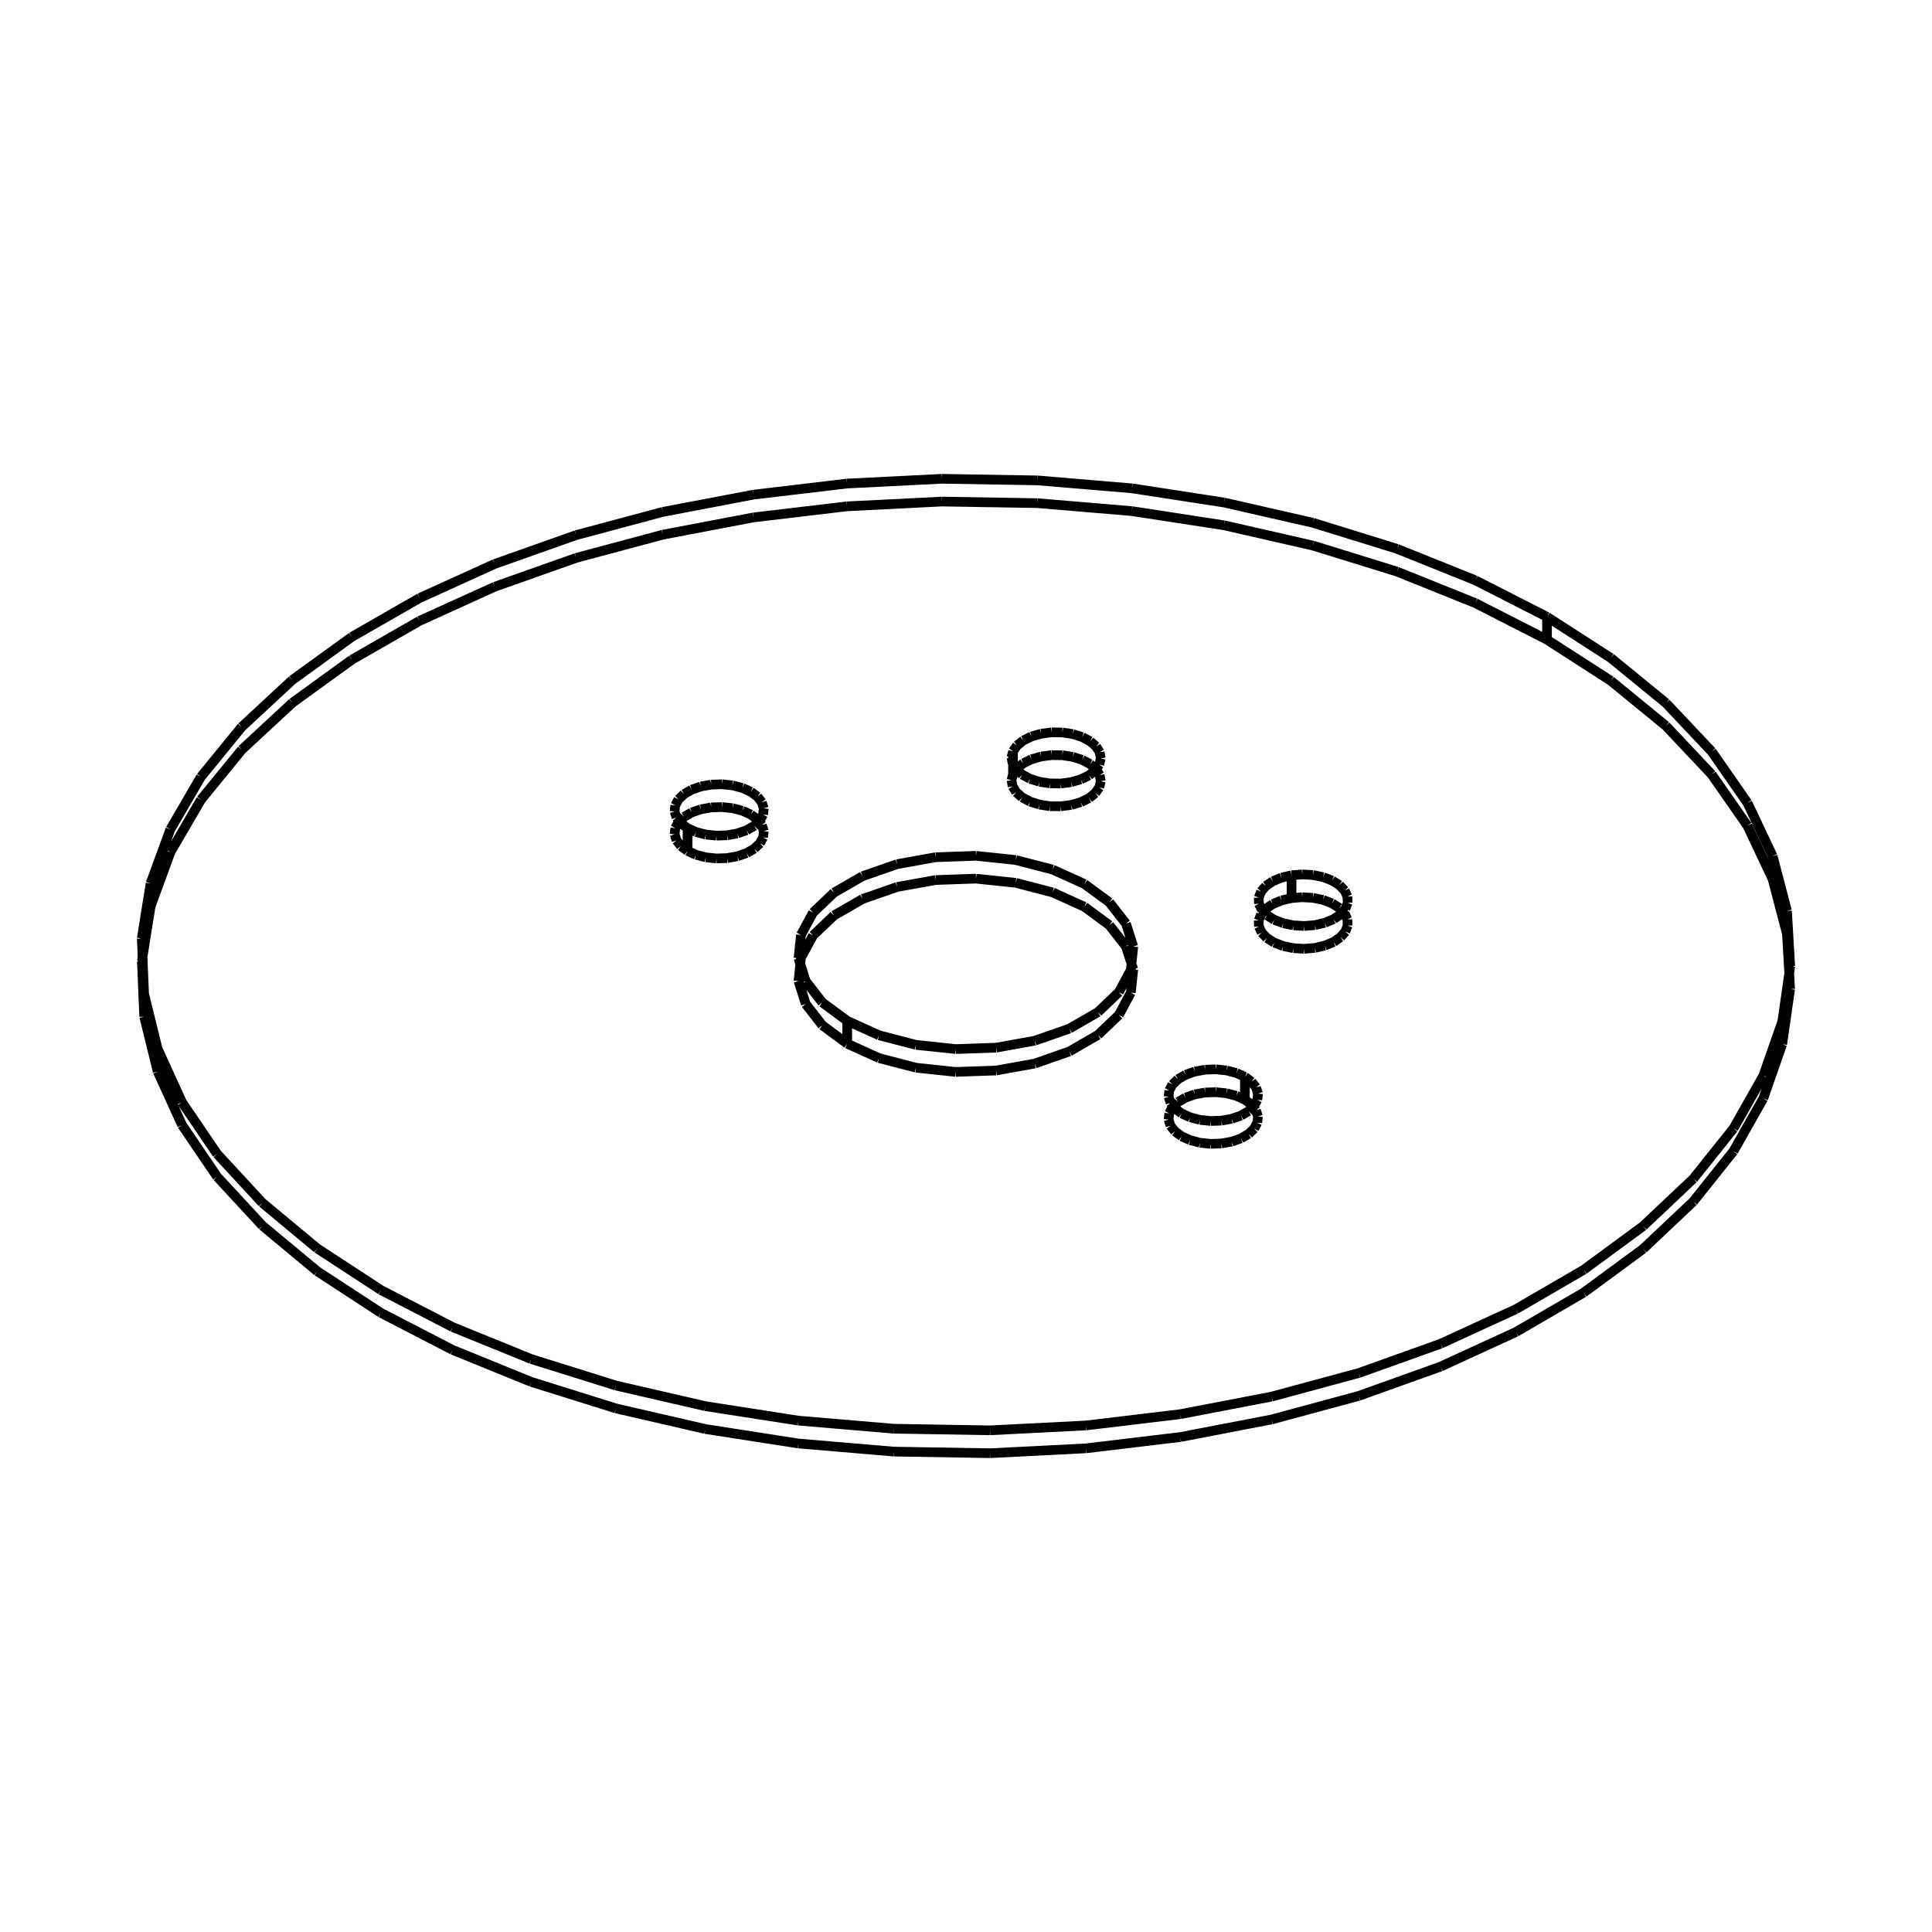
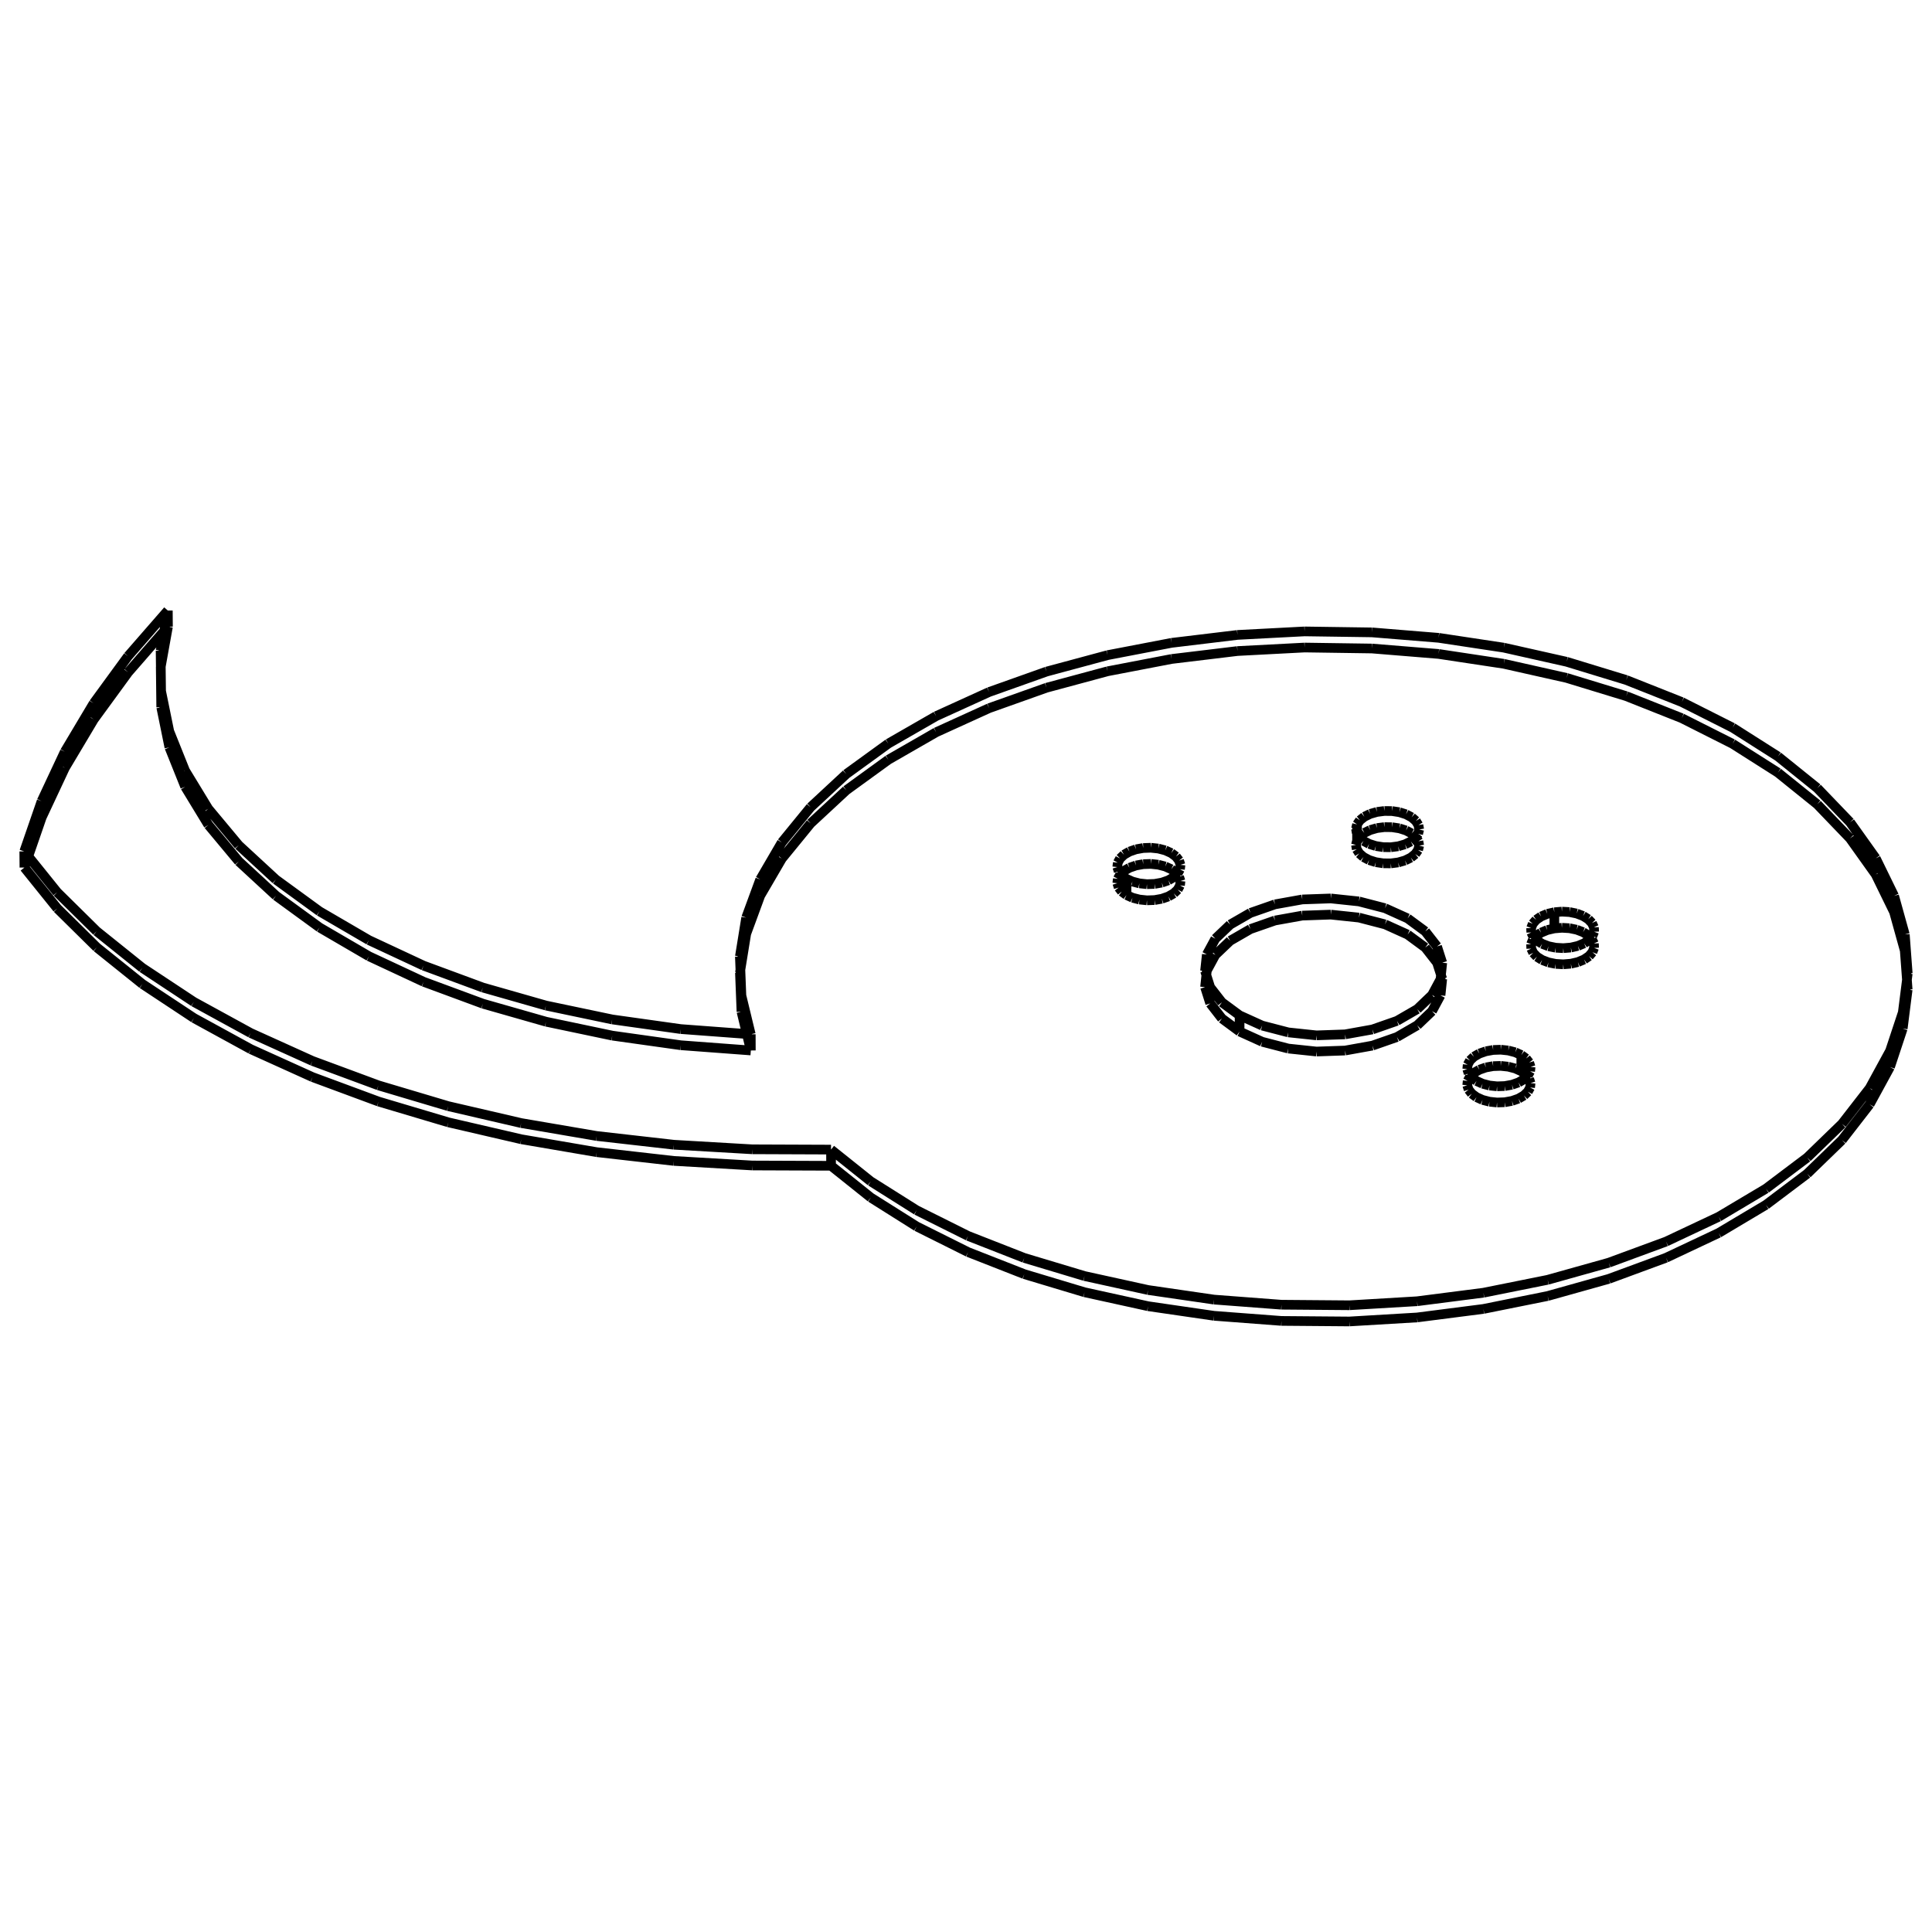
<svg xmlns="http://www.w3.org/2000/svg" viewBox="0 0 800 800">
-   <path d="M640.574,264.879 L640.601,255.444 M640.601,255.444 L667.018,272.461 M667.018,272.461 L689.855,291.136 M689.855,291.136 L708.8,311.221 M708.8,311.221 L723.593,332.448 M723.593,332.448 L734.028,354.534 M734.028,354.534 L739.959,377.181 M739.959,377.181 L741.297,400.084 M741.297,400.084 L738.017,422.934 M738.017,422.934 L730.157,445.422 M730.157,445.422 L717.816,467.242 M717.816,467.242 L701.154,488.095 M701.154,488.095 L680.392,507.697 M680.392,507.697 L655.808,525.779 M655.808,525.779 L627.732,542.092 M627.732,542.092 L596.543,556.411 M596.543,556.411 L562.666,568.538 M562.666,568.538 L526.562,578.306 M526.562,578.306 L488.723,585.579 M488.723,585.579 L449.668,590.256 M449.668,590.256 L409.931,592.272 M409.931,592.272 L370.057,591.599 M370.057,591.599 L330.594,588.247 M330.594,588.247 L292.081,582.262 M292.081,582.262 L255.046,573.726 M255.046,573.726 L219.995,562.76 M219.995,562.76 L187.407,549.514 M187.407,549.514 L157.725,534.171 M157.725,534.171 L131.35,516.944 M131.35,516.944 L108.639,498.07 M108.639,498.07 L89.896,477.807 M89.896,477.807 L75.37,456.434 M75.37,456.434 L65.253,434.243 M65.253,434.243 L59.675,411.535 M59.675,411.535 L58.703,388.619 M58.703,388.619 L62.345,365.806 M62.345,365.806 L70.542,343.402 M70.542,343.402 L83.179,321.709 M83.179,321.709 L100.077,301.019 M100.077,301.019 L121.003,281.606 M121.003,281.606 L145.673,263.731 M145.673,263.731 L173.749,247.63 M173.749,247.63 L204.852,233.517 M204.852,233.517 L238.564,221.579 M238.564,221.579 L274.433,211.974 M274.433,211.974 L311.976,204.828 M311.976,204.828 L350.694,200.235 M350.694,200.235 L390.069,198.256 M390.069,198.256 L429.576,198.916 M429.576,198.916 L468.687,202.208 M468.687,202.208 L506.882,208.087 M506.882,208.087 L543.65,216.476 M543.65,216.476 L578.498,227.266 M578.498,227.266 L610.961,240.313 M610.961,240.313 L640.601,255.444 M640.574,264.879 L610.937,249.746 M610.937,249.746 L578.478,236.698 M578.478,236.698 L543.634,225.907 M543.634,225.907 L506.87,217.516 M506.87,217.516 L468.68,211.637 M468.68,211.637 L429.572,208.345 M429.572,208.345 L390.07,207.684 M390.07,207.684 L350.7,209.664 M350.7,209.664 L311.986,214.257 M311.986,214.257 L274.446,221.404 M274.446,221.404 L238.582,231.01 M238.582,231.01 L204.874,242.95 M204.874,242.95 L173.774,257.064 M173.774,257.064 L145.701,273.166 M145.701,273.166 L121.034,291.044 M121.034,291.044 L100.11,310.459 M100.11,310.459 L83.214,331.152 M83.214,331.152 L70.579,352.847 M70.579,352.847 L62.382,375.253 M62.382,375.253 L58.741,398.069 M58.741,398.069 L59.712,420.987 M59.712,420.987 L65.29,443.698 M65.29,443.698 L75.406,465.892 M75.406,465.892 L89.93,487.267 M89.93,487.267 L108.671,507.531 M108.671,507.531 L131.38,526.408 M131.38,526.408 L157.752,543.637 M157.752,543.637 L187.431,558.981 M187.431,558.981 L220.015,572.229 M220.015,572.229 L255.062,583.197 M255.062,583.197 L292.093,591.733 M292.093,591.733 L330.601,597.719 M330.601,597.719 L370.061,601.071 M370.061,601.071 L409.93,601.744 M409.93,601.744 L449.662,599.728 M449.662,599.728 L488.713,595.051 M488.713,595.051 L526.548,587.777 M526.548,587.777 L562.648,578.008 M562.648,578.008 L596.521,565.879 M596.521,565.879 L627.706,551.559 M627.706,551.559 L655.779,535.244 M655.779,535.244 L680.361,517.16 M680.361,517.16 L701.12,497.556 M701.12,497.556 L717.78,476.7 M717.78,476.7 L730.12,454.878 M730.12,454.878 L737.98,432.388 M737.98,432.388 L741.259,409.535 M741.259,409.535 L739.921,386.629 M739.921,386.629 L733.991,363.98 M733.991,363.98 L723.557,341.892 M723.557,341.892 L708.765,320.662 M708.765,320.662 L689.823,300.575 M689.823,300.575 L666.988,281.898 M666.988,281.898 L640.574,264.879 M284.708,352.365 L288.214,353.95 M288.214,353.95 L292.277,355.006 M292.277,355.006 L296.662,355.469 M296.662,355.469 L301.113,355.314 M301.113,355.314 L305.371,354.549 M305.371,354.549 L309.19,353.219 M309.19,353.219 L312.346,351.401 M312.346,351.401 L314.657,349.201 M314.657,349.201 L315.989,346.747 M315.989,346.747 L316.263,344.181 M316.263,344.181 L315.464,341.654 M315.464,341.654 L313.64,339.31 M313.64,339.31 L310.895,337.288 M310.895,337.288 L307.39,335.703 M307.39,335.703 L303.328,334.649 M303.328,334.649 L298.946,334.186 M298.946,334.186 L294.497,334.341 M294.497,334.341 L290.24,335.105 M290.24,335.105 L286.423,336.434 M286.423,336.434 L283.266,338.251 M283.266,338.251 L280.954,340.45 M280.954,340.45 L279.621,342.903 M279.621,342.903 L279.345,345.469 M279.345,345.469 L280.141,347.997 M280.141,347.997 L281.964,350.341 M281.964,350.341 L284.708,352.365 M419.471,320.523 L418.846,323.065 M418.846,323.065 L419.295,325.619 M419.295,325.619 L420.792,328.038 M420.792,328.038 L423.25,330.181 M423.25,330.181 L426.527,331.922 M426.527,331.922 L430.431,333.161 M430.431,333.161 L434.736,333.826 M434.736,333.826 L439.192,333.878 M439.192,333.878 L443.539,333.314 M443.539,333.314 L447.525,332.166 M447.525,332.166 L450.917,330.502 M450.917,330.502 L453.519,328.418 M453.519,328.418 L455.18,326.036 M455.18,326.036 L455.803,323.494 M455.803,323.494 L455.352,320.939 M455.352,320.939 L453.853,318.521 M453.853,318.521 L451.394,316.38 M451.394,316.38 L448.118,314.639 M448.118,314.639 L444.215,313.401 M444.215,313.401 L439.911,312.737 M439.911,312.737 L435.458,312.685 M435.458,312.685 L431.113,313.249 M431.113,313.249 L427.128,314.396 M427.128,314.396 L423.736,316.059 M423.736,316.059 L421.133,318.141 M421.133,318.141 L419.471,320.523 M350.821,432.168 L364.002,438.137 M364.002,438.137 L379.277,442.111 M379.277,442.111 L395.757,443.856 M395.757,443.856 L412.482,443.271 M412.482,443.271 L428.477,440.391 M428.477,440.391 L442.809,435.383 M442.809,435.383 L454.646,428.54 M454.646,428.54 L463.299,420.261 M463.299,420.261 L468.266,411.029 M468.266,411.029 L469.261,401.381 M469.261,401.381 L466.229,391.878 M466.229,391.878 L459.349,383.071 M459.349,383.071 L449.021,375.472 M449.021,375.472 L435.848,369.521 M435.848,369.521 L420.593,365.561 M420.593,365.561 L404.143,363.822 M404.143,363.822 L387.449,364.404 M387.449,364.404 L371.48,367.275 M371.48,367.275 L357.162,372.266 M357.162,372.266 L345.325,379.091 M345.325,379.091 L336.658,387.354 M336.658,387.354 L331.665,396.576 M331.665,396.576 L330.639,406.222 M330.639,406.222 L333.642,415.732 M333.642,415.732 L340.501,424.551 M340.501,424.551 L350.821,432.168 M515.479,455.362 L511.957,453.769 M511.957,453.769 L507.879,452.709 M507.879,452.709 L503.482,452.243 M503.482,452.243 L499.021,452.399 M499.021,452.399 L494.756,453.168 M494.756,453.168 L490.934,454.504 M490.934,454.504 L487.778,456.331 M487.778,456.331 L485.47,458.542 M485.47,458.542 L484.145,461.009 M484.145,461.009 L483.881,463.589 M483.881,463.589 L484.691,466.131 M484.691,466.131 L486.531,468.488 M486.531,468.488 L489.292,470.523 M489.292,470.523 L492.815,472.118 M492.815,472.118 L496.895,473.179 M496.895,473.179 L501.294,473.645 M501.294,473.645 L505.757,473.489 M505.757,473.489 L510.023,472.72 M510.023,472.72 L513.846,471.382 M513.846,471.382 L517.003,469.554 M517.003,469.554 L519.309,467.342 M519.309,467.342 L520.632,464.874 M520.632,464.874 L520.895,462.294 M520.895,462.294 L520.082,459.752 M520.082,459.752 L518.241,457.396 M518.241,457.396 L515.479,455.362 M534.793,371.882 L530.658,372.843 M530.658,372.843 L527.044,374.347 M527.044,374.347 L524.159,376.308 M524.159,376.308 L522.172,378.611 M522.172,378.611 L521.199,381.122 M521.199,381.122 L521.297,383.696 M521.297,383.696 L522.459,386.183 M522.459,386.183 L524.618,388.439 M524.618,388.439 L527.649,390.332 M527.649,390.332 L531.377,391.752 M531.377,391.752 L535.583,392.617 M535.583,392.617 L540.024,392.876 M540.024,392.876 L544.441,392.514 M544.441,392.514 L548.578,391.552 M548.578,391.552 L552.193,390.047 M552.193,390.047 L555.078,388.085 M555.078,388.085 L557.063,385.781 M557.063,385.781 L558.034,383.269 M558.034,383.269 L557.934,380.695 M557.934,380.695 L556.77,378.208 M556.77,378.208 L554.61,375.954 M554.61,375.954 L551.578,374.062 M551.578,374.062 L547.852,372.643 M547.852,372.643 L543.647,371.779 M543.647,371.779 L539.208,371.521 M539.208,371.521 L534.793,371.882 M284.696,342.92 L281.951,340.897 M281.951,340.897 L280.128,338.553 M280.128,338.553 L279.332,336.025 M279.332,336.025 L279.608,333.46 M279.608,333.46 L280.941,331.007 M280.941,331.007 L283.253,328.808 M283.253,328.808 L286.41,326.992 M286.41,326.992 L290.228,325.663 M290.228,325.663 L294.485,324.899 M294.485,324.899 L298.935,324.743 M298.935,324.743 L303.318,325.206 M303.318,325.206 L307.38,326.261 M307.38,326.261 L310.885,327.845 M310.885,327.845 L313.63,329.867 M313.63,329.867 L315.455,332.21 M315.455,332.21 L316.253,334.738 M316.253,334.738 L315.979,337.303 M315.979,337.303 L314.648,339.757 M314.648,339.757 L312.337,341.956 M312.337,341.956 L309.18,343.774 M309.18,343.774 L305.361,345.104 M305.361,345.104 L301.102,345.869 M301.102,345.869 L296.65,346.024 M296.65,346.024 L292.265,345.561 M292.265,345.561 L288.202,344.506 M288.202,344.506 L284.696,342.92 M419.473,311.082 L421.136,308.701 M421.136,308.701 L423.739,306.618 M423.739,306.618 L427.131,304.956 M427.131,304.956 L431.116,303.809 M431.116,303.809 L435.462,303.245 M435.462,303.245 L439.916,303.297 M439.916,303.297 L444.219,303.961 M444.219,303.961 L448.123,305.199 M448.123,305.199 L451.4,306.939 M451.4,306.939 L453.859,309.08 M453.859,309.08 L455.358,311.498 M455.358,311.498 L455.809,314.052 M455.809,314.052 L455.186,316.594 M455.186,316.594 L453.525,318.976 M453.525,318.976 L450.923,321.06 M450.923,321.06 L447.53,322.724 M447.53,322.724 L443.544,323.871 M443.544,323.871 L439.196,324.435 M439.196,324.435 L434.74,324.384 M434.74,324.384 L430.435,323.719 M430.435,323.719 L426.53,322.48 M426.53,322.48 L423.253,320.738 M423.253,320.738 L420.795,318.596 M420.795,318.596 L419.298,316.178 M419.298,316.178 L418.848,313.623 M418.848,313.623 L419.473,311.082 M350.816,422.715 L340.495,415.099 M340.495,415.099 L333.634,406.28 M333.634,406.28 L330.631,396.771 M330.631,396.771 L331.657,387.127 M331.657,387.127 L336.651,377.906 M336.651,377.906 L345.319,369.644 M345.319,369.644 L357.157,362.82 M357.157,362.82 L371.477,357.828 M371.477,357.828 L387.448,354.959 M387.448,354.959 L404.143,354.376 M404.143,354.376 L420.596,356.115 M420.596,356.115 L435.852,360.074 M435.852,360.074 L449.027,366.025 M449.027,366.025 L459.355,373.623 M459.355,373.623 L466.237,382.429 M466.237,382.429 L469.269,391.931 M469.269,391.931 L468.274,401.578 M468.274,401.578 L463.306,410.809 M463.306,410.809 L454.652,419.087 M454.652,419.087 L442.814,425.929 M442.814,425.929 L428.48,430.936 M428.48,430.936 L412.484,433.816 M412.484,433.816 L395.757,434.401 M395.757,434.401 L379.275,432.656 M379.275,432.656 L363.998,428.683 M363.998,428.683 L350.816,422.715 M515.492,445.906 L518.254,447.94 M518.254,447.94 L520.095,450.296 M520.095,450.296 L520.908,452.837 M520.908,452.837 L520.646,455.417 M520.646,455.417 L519.323,457.884 M519.323,457.884 L517.016,460.096 M517.016,460.096 L513.859,461.924 M513.859,461.924 L510.036,463.262 M510.036,463.262 L505.768,464.031 M505.768,464.031 L501.305,464.187 M501.305,464.187 L496.906,463.721 M496.906,463.721 L492.826,462.66 M492.826,462.66 L489.302,461.066 M489.302,461.066 L486.541,459.031 M486.541,459.031 L484.701,456.674 M484.701,456.674 L483.89,454.132 M483.89,454.132 L484.155,451.553 M484.155,451.553 L485.48,449.086 M485.48,449.086 L487.788,446.875 M487.788,446.875 L490.945,445.048 M490.945,445.048 L494.767,443.712 M494.767,443.712 L499.032,442.944 M499.032,442.944 L503.493,442.788 M503.493,442.788 L507.891,443.253 M507.891,443.253 L511.969,444.313 M511.969,444.313 L515.492,445.906 M534.808,362.435 L539.224,362.074 M539.224,362.074 L543.663,362.332 M543.663,362.332 L547.868,363.196 M547.868,363.196 L551.595,364.615 M551.595,364.615 L554.627,366.507 M554.627,366.507 L556.788,368.761 M556.788,368.761 L557.952,371.247 M557.952,371.247 L558.051,373.821 M558.051,373.821 L557.08,376.333 M557.08,376.333 L555.095,378.636 M555.095,378.636 L552.21,380.598 M552.21,380.598 L548.594,382.103 M548.594,382.103 L544.457,383.065 M544.457,383.065 L540.04,383.427 M540.04,383.427 L535.598,383.168 M535.598,383.168 L531.391,382.303 M531.391,382.303 L527.664,380.883 M527.664,380.883 L524.632,378.99 M524.632,378.99 L522.472,376.735 M522.472,376.735 L521.31,374.248 M521.31,374.248 L521.213,371.674 M521.213,371.674 L522.186,369.163 M522.186,369.163 L524.173,366.86 M524.173,366.86 L527.058,364.9 M527.058,364.9 L530.673,363.396 M530.673,363.396 L534.808,362.435 M284.708,352.365 L284.696,342.92 M419.471,320.523 L419.473,311.082 M350.821,432.168 L350.816,422.715 M515.479,455.362 L515.492,445.906 M534.793,371.882 L534.808,362.435" stroke="black" stroke-width="4" fill="red" />
+   <path d="M344.13,482.729 L344.107,476.026 M344.107,476.026 L311.479,475.899 M311.479,475.899 L279.029,474.011 M279.029,474.011 L247.047,470.38 M247.047,470.38 L215.816,465.037 M215.816,465.037 L185.614,458.032 M185.614,458.032 L156.709,449.428 M156.709,449.428 L129.356,439.302 M129.356,439.302 L103.796,427.746 M103.796,427.746 L80.252,414.864 M80.252,414.864 L58.932,400.771 M58.932,400.771 L40.02,385.594 M40.02,385.594 L23.68,369.468 M23.68,369.468 L10.05,352.537 M10.11,359.227 L10.05,352.537 M10.11,359.227 L23.738,376.16 M23.738,376.16 L40.077,392.287 M40.077,392.287 L58.987,407.466 M58.987,407.466 L80.305,421.56 M80.305,421.56 L103.845,434.444 M103.845,434.444 L129.403,446.001 M129.403,446.001 L156.753,456.128 M156.753,456.128 L185.655,464.733 M185.655,464.733 L215.853,471.739 M215.853,471.739 L247.08,477.082 M247.08,477.082 L279.059,480.714 M279.059,480.714 L311.505,482.602 M311.505,482.602 L344.13,482.729 M344.13,482.729 L360.583,495.882 M360.583,495.882 L379.575,507.85 M379.575,507.85 L400.854,518.468 M400.854,518.468 L424.131,527.591 M424.131,527.591 L449.093,535.093 M449.093,535.093 L475.401,540.871 M475.401,540.871 L502.698,544.846 M502.698,544.846 L530.613,546.963 M530.613,546.963 L558.766,547.192 M558.766,547.192 L586.774,545.531 M586.774,545.531 L614.255,542.002 M614.255,542.002 L640.836,536.655 M640.836,536.655 L666.156,529.561 M666.156,529.561 L689.871,520.821 M689.871,520.821 L711.661,510.552 M711.661,510.552 L731.232,498.897 M731.232,498.897 L748.322,486.015 M748.322,486.015 L762.702,472.082 M762.702,472.082 L774.182,457.287 M774.182,457.287 L782.611,441.831 M782.611,441.831 L787.88,425.924 M787.88,425.924 L789.923,409.781 M789.923,409.781 L788.719,393.618 M788.719,393.618 L784.287,377.652 M784.287,377.652 L776.694,362.097 M776.694,362.097 L766.044,347.161 M766.044,347.161 L752.486,333.041 M752.486,333.041 L736.203,319.924 M736.203,319.924 L717.416,307.985 M717.416,307.985 L696.378,297.38 M696.378,297.38 L673.371,288.248 M673.371,288.248 L648.701,280.711 M648.701,280.711 L622.697,274.865 M622.697,274.865 L595.704,270.788 M595.704,270.788 L568.081,268.534 M568.081,268.534 L540.193,268.131 M540.193,268.131 L512.41,269.585 M512.41,269.585 L485.099,272.877 M485.099,272.877 L458.624,277.963 M458.624,277.963 L433.334,284.778 M433.334,284.778 L409.566,293.232 M409.566,293.232 L387.638,303.214 M387.638,303.214 L367.842,314.593 M367.842,314.593 L350.445,327.22 M350.445,327.22 L335.68,340.927 M335.68,340.927 L323.749,355.533 M323.749,355.533 L314.815,370.845 M314.815,370.845 L309.002,386.658 M309.002,386.658 L306.393,402.762 M306.393,402.762 L307.028,418.941 M307.028,418.941 L310.904,434.977 M310.904,434.977 L310.878,428.279 M310.878,428.279 L307.002,412.245 M307.002,412.245 L306.366,396.068 M306.366,396.068 L308.976,379.966 M308.976,379.966 L314.789,364.154 M314.789,364.154 L323.724,348.844 M323.724,348.844 L335.656,334.239 M335.656,334.239 L350.423,320.534 M350.423,320.534 L367.822,307.909 M367.822,307.909 L387.62,296.531 M387.62,296.531 L409.551,286.55 M409.551,286.55 L433.321,278.097 M433.321,278.097 L458.614,271.283 M458.614,271.283 L485.092,266.197 M485.092,266.197 L512.406,262.906 M512.406,262.906 L540.192,261.452 M540.192,261.452 L568.083,261.855 M568.083,261.855 L595.709,264.109 M595.709,264.109 L622.705,268.185 M622.705,268.185 L648.712,274.03 M648.712,274.03 L673.384,281.567 M673.384,281.567 L696.395,290.697 M696.395,290.697 L717.435,301.301 M717.435,301.301 L736.224,313.239 M736.224,313.239 L752.509,326.354 M752.509,326.354 L766.069,340.473 M766.069,340.473 L776.719,355.408 M776.719,355.408 L784.314,370.961 M784.314,370.961 L788.745,386.925 M788.745,386.925 L789.95,403.086 M789.95,403.086 L787.907,419.228 M787.907,419.228 L782.637,435.133 M782.637,435.133 L774.207,450.587 M774.207,450.587 L762.726,465.38 M762.726,465.38 L748.344,479.312 M748.344,479.312 L731.253,492.193 M731.253,492.193 L711.679,503.846 M711.679,503.846 L689.887,514.113 M689.887,514.113 L666.169,522.853 M666.169,522.853 L640.847,529.946 M640.847,529.946 L614.263,535.293 M614.263,535.293 L586.778,538.821 M586.778,538.821 L558.767,540.482 M558.767,540.482 L530.611,540.253 M530.611,540.253 L502.693,538.136 M502.693,538.136 L475.393,534.162 M475.393,534.162 L449.082,528.384 M449.082,528.384 L424.117,520.883 M424.117,520.883 L400.837,511.761 M400.837,511.761 L379.557,501.144 M379.557,501.144 L360.562,489.178 M360.562,489.178 L344.107,476.026 M10.11,359.227 L17.295,338.416 M17.295,338.416 L26.886,317.945 M26.886,317.945 L38.832,297.908 M38.832,297.908 L53.077,278.392 M53.077,278.392 L69.55,259.486 M69.55,259.486 L66.562,276.127 M66.562,276.127 L66.758,292.859 M66.758,292.859 L70.144,309.478 M70.144,309.478 L76.682,325.786 M76.682,325.786 L86.299,341.584 M86.299,341.584 L98.884,356.681 M98.884,356.681 L114.288,370.892 M114.288,370.892 L132.329,384.045 M132.329,384.045 L152.79,395.976 M152.79,395.976 L175.427,406.541 M175.427,406.541 L199.965,415.609 M199.965,415.609 L226.107,423.068 M226.107,423.068 L253.535,428.827 M253.535,428.827 L281.917,432.812 M281.917,432.812 L310.904,434.977 M466.456,370.607 L468.939,371.731 M468.939,371.731 L471.818,372.478 M471.818,372.478 L474.924,372.807 M474.924,372.807 L478.077,372.697 M478.077,372.697 L481.094,372.155 M481.094,372.155 L483.799,371.212 M483.799,371.212 L486.035,369.924 M486.035,369.924 L487.672,368.366 M487.672,368.366 L488.615,366.627 M488.615,366.627 L488.809,364.81 M488.809,364.81 L488.243,363.019 M488.243,363.019 L486.951,361.359 M486.951,361.359 L485.007,359.927 M485.007,359.927 L482.524,358.804 M482.524,358.804 L479.646,358.057 M479.646,358.057 L476.542,357.729 M476.542,357.729 L473.39,357.839 M473.39,357.839 L470.375,358.381 M470.375,358.381 L467.67,359.322 M467.67,359.322 L465.434,360.609 M465.434,360.609 L463.797,362.167 M463.797,362.167 L462.852,363.905 M462.852,363.905 L462.656,365.722 M462.656,365.722 L463.221,367.513 M463.221,367.513 L464.512,369.174 M464.512,369.174 L466.456,370.607 M561.922,348.05 L561.48,349.851 M561.48,349.851 L561.798,351.661 M561.798,351.661 L562.858,353.374 M562.858,353.374 L564.6,354.892 M564.6,354.892 L566.921,356.126 M566.921,356.126 L569.687,357.004 M569.687,357.004 L572.736,357.475 M572.736,357.475 L575.893,357.511 M575.893,357.511 L578.972,357.111 M578.972,357.111 L581.796,356.298 M581.796,356.298 L584.199,355.119 M584.199,355.119 L586.042,353.643 M586.042,353.643 L587.219,351.956 M587.219,351.956 L587.66,350.155 M587.66,350.155 L587.34,348.345 M587.34,348.345 L586.278,346.632 M586.278,346.632 L584.537,345.115 M584.537,345.115 L582.216,343.883 M582.216,343.883 L579.451,343.005 M579.451,343.005 L576.402,342.535 M576.402,342.535 L573.247,342.498 M573.247,342.498 L570.169,342.898 M570.169,342.898 L567.347,343.71 M567.347,343.71 L564.944,344.888 M564.944,344.888 L563.1,346.363 M563.1,346.363 L561.922,348.05 M513.29,427.14 L522.628,431.369 M522.628,431.369 L533.449,434.184 M533.449,434.184 L545.124,435.42 M545.124,435.42 L556.971,435.006 M556.971,435.006 L568.302,432.965 M568.302,432.965 L578.455,429.418 M578.455,429.418 L586.841,424.57 M586.841,424.57 L592.97,418.705 M592.97,418.705 L596.489,412.165 M596.489,412.165 L597.194,405.33 M597.194,405.33 L595.046,398.598 M595.046,398.598 L590.172,392.36 M590.172,392.36 L582.856,386.977 M582.856,386.977 L573.524,382.761 M573.524,382.761 L562.717,379.955 M562.717,379.955 L551.064,378.724 M551.064,378.724 L539.238,379.136 M539.238,379.136 L527.925,381.169 M527.925,381.169 L517.782,384.706 M517.782,384.706 L509.397,389.541 M509.397,389.541 L503.257,395.394 M503.257,395.394 L499.72,401.927 M499.72,401.927 L498.993,408.76 M498.993,408.76 L501.12,415.497 M501.12,415.497 L505.98,421.745 M505.98,421.745 L513.29,427.14 M629.935,443.571 L627.439,442.443 M627.439,442.443 L624.55,441.692 M624.55,441.692 L621.436,441.362 M621.436,441.362 L618.276,441.472 M618.276,441.472 L615.255,442.017 M615.255,442.017 L612.547,442.963 M612.547,442.963 L610.311,444.257 M610.311,444.257 L608.676,445.824 M608.676,445.824 L607.738,447.571 M607.738,447.571 L607.55,449.399 M607.55,449.399 L608.125,451.2 M608.125,451.2 L609.428,452.87 M609.428,452.87 L611.384,454.311 M611.384,454.311 L613.88,455.441 M613.88,455.441 L616.77,456.193 M616.77,456.193 L619.886,456.523 M619.886,456.523 L623.047,456.412 M623.047,456.412 L626.07,455.867 M626.07,455.867 L628.778,454.92 M628.778,454.92 L631.014,453.625 M631.014,453.625 L632.648,452.057 M632.648,452.057 L633.585,450.309 M633.585,450.309 L633.771,448.482 M633.771,448.482 L633.195,446.681 M633.195,446.681 L631.891,445.012 M631.891,445.012 L629.935,443.571 M643.617,384.433 L640.688,385.114 M640.688,385.114 L638.127,386.18 M638.127,386.18 L636.084,387.569 M636.084,387.569 L634.676,389.2 M634.676,389.2 L633.987,390.979 M633.987,390.979 L634.056,392.802 M634.056,392.802 L634.879,394.564 M634.879,394.564 L636.409,396.162 M636.409,396.162 L638.556,397.503 M638.556,397.503 L641.197,398.509 M641.197,398.509 L644.176,399.122 M644.176,399.122 L647.322,399.305 M647.322,399.305 L650.452,399.049 M650.452,399.049 L653.382,398.368 M653.382,398.368 L655.943,397.301 M655.943,397.301 L657.986,395.912 M657.986,395.912 L659.393,394.279 M659.393,394.279 L660.081,392.5 M660.081,392.5 L660.01,390.677 M660.01,390.677 L659.186,388.915 M659.186,388.915 L657.655,387.318 M657.655,387.318 L655.508,385.978 M655.508,385.978 L652.868,384.973 M652.868,384.973 L649.889,384.361 M649.889,384.361 L646.745,384.177 M646.745,384.177 L643.617,384.433 M10.05,352.537 L17.237,331.729 M17.237,331.729 L26.828,311.261 M26.828,311.261 L38.776,291.225 M38.776,291.225 L53.022,271.712 M53.022,271.712 L69.497,252.808 M310.878,428.279 L281.887,426.115 M281.887,426.115 L253.503,422.129 M253.503,422.129 L226.071,416.372 M226.071,416.372 L199.926,408.914 M199.926,408.914 L175.385,399.847 M175.385,399.847 L152.746,389.283 M152.746,389.283 L132.282,377.353 M132.282,377.353 L114.24,364.202 M114.24,364.202 L98.834,349.992 M98.834,349.992 L86.248,334.897 M86.248,334.897 L76.629,319.101 M76.629,319.101 L70.091,302.795 M70.091,302.795 L66.705,286.177 M66.705,286.177 L66.508,269.447 M66.508,269.447 L69.497,252.808 M466.447,363.917 L464.503,362.483 M464.503,362.483 L463.211,360.823 M463.211,360.823 L462.647,359.032 M462.647,359.032 L462.843,357.215 M462.843,357.215 L463.787,355.477 M463.787,355.477 L465.425,353.92 M465.425,353.92 L467.661,352.633 M467.661,352.633 L470.366,351.691 M470.366,351.691 L473.382,351.15 M473.382,351.15 L476.534,351.04 M476.534,351.04 L479.639,351.368 M479.639,351.368 L482.516,352.115 M482.516,352.115 L485,353.237 M485,353.237 L486.944,354.67 M486.944,354.67 L488.237,356.33 M488.237,356.33 L488.803,358.12 M488.803,358.12 L488.608,359.937 M488.608,359.937 L487.665,361.676 M487.665,361.676 L486.028,363.234 M486.028,363.234 L483.792,364.522 M483.792,364.522 L481.086,365.464 M481.086,365.464 L478.069,366.006 M478.069,366.006 L474.916,366.116 M474.916,366.116 L471.809,365.787 M471.809,365.787 L468.93,365.04 M468.93,365.04 L466.447,363.917 M561.924,341.362 L563.102,339.675 M563.102,339.675 L564.946,338.2 M564.946,338.2 L567.349,337.022 M567.349,337.022 L570.172,336.21 M570.172,336.21 L573.25,335.811 M573.25,335.811 L576.405,335.847 M576.405,335.847 L579.454,336.318 M579.454,336.318 L582.219,337.195 M582.219,337.195 L584.541,338.428 M584.541,338.428 L586.283,339.944 M586.283,339.944 L587.345,341.657 M587.345,341.657 L587.664,343.466 M587.664,343.466 L587.223,345.267 M587.223,345.267 L586.047,346.955 M586.047,346.955 L584.203,348.431 M584.203,348.431 L581.799,349.609 M581.799,349.609 L578.976,350.422 M578.976,350.422 L575.896,350.822 M575.896,350.822 L572.739,350.785 M572.739,350.785 L569.689,350.314 M569.689,350.314 L566.923,349.437 M566.923,349.437 L564.602,348.203 M564.602,348.203 L562.86,346.685 M562.86,346.685 L561.799,344.972 M561.799,344.972 L561.481,343.163 M561.481,343.163 L561.924,341.362 M513.287,420.443 L505.975,415.048 M505.975,415.048 L501.115,408.801 M501.115,408.801 L498.988,402.065 M498.988,402.065 L499.715,395.233 M499.715,395.233 L503.252,388.701 M503.252,388.701 L509.393,382.848 M509.393,382.848 L517.779,378.014 M517.779,378.014 L527.923,374.478 M527.923,374.478 L539.237,372.445 M539.237,372.445 L551.064,372.032 M551.064,372.032 L562.719,373.264 M562.719,373.264 L573.527,376.069 M573.527,376.069 L582.86,380.284 M582.86,380.284 L590.176,385.667 M590.176,385.667 L595.051,391.905 M595.051,391.905 L597.199,398.636 M597.199,398.636 L596.494,405.47 M596.494,405.47 L592.975,412.009 M592.975,412.009 L586.845,417.873 M586.845,417.873 L578.459,422.72 M578.459,422.72 L568.304,426.268 M568.304,426.268 L556.972,428.308 M556.972,428.308 L545.123,428.722 M545.123,428.722 L533.447,427.486 M533.447,427.486 L522.625,424.671 M522.625,424.671 L513.287,420.443 M629.944,436.873 L631.901,438.313 M631.901,438.313 L633.205,439.982 M633.205,439.982 L633.781,441.783 M633.781,441.783 L633.595,443.61 M633.595,443.61 L632.657,445.358 M632.657,445.358 L631.023,446.925 M631.023,446.925 L628.787,448.22 M628.787,448.22 L626.079,449.167 M626.079,449.167 L623.056,449.712 M623.056,449.712 L619.894,449.823 M619.894,449.823 L616.777,449.492 M616.777,449.492 L613.887,448.741 M613.887,448.741 L611.391,447.611 M611.391,447.611 L609.435,446.17 M609.435,446.17 L608.131,444.5 M608.131,444.5 L607.557,442.699 M607.557,442.699 L607.744,440.872 M607.744,440.872 L608.683,439.125 M608.683,439.125 L610.318,437.559 M610.318,437.559 L612.554,436.265 M612.554,436.265 L615.262,435.318 M615.262,435.318 L618.284,434.774 M618.284,434.774 L621.444,434.663 M621.444,434.663 L624.559,434.993 M624.559,434.993 L627.448,435.744 M627.448,435.744 L629.944,436.873 M643.628,377.741 L646.756,377.485 M646.756,377.485 L649.9,377.668 M649.9,377.668 L652.879,378.28 M652.879,378.28 L655.52,379.285 M655.52,379.285 L657.667,380.625 M657.667,380.625 L659.198,382.222 M659.198,382.222 L660.023,383.984 M660.023,383.984 L660.093,385.807 M660.093,385.807 L659.405,387.586 M659.405,387.586 L657.999,389.218 M657.999,389.218 L655.955,390.608 M655.955,390.608 L653.394,391.674 M653.394,391.674 L650.463,392.355 M650.463,392.355 L647.333,392.612 M647.333,392.612 L644.187,392.428 M644.187,392.428 L641.207,391.816 M641.207,391.816 L638.566,390.81 M638.566,390.81 L636.419,389.469 M636.419,389.469 L634.889,387.871 M634.889,387.871 L634.065,386.109 M634.065,386.109 L633.997,384.286 M633.997,384.286 L634.686,382.507 M634.686,382.507 L636.093,380.876 M636.093,380.876 L638.137,379.487 M638.137,379.487 L640.698,378.422 M640.698,378.422 L643.628,377.741 M69.55,259.486 L69.497,252.808 M466.456,370.607 L466.447,363.917 M561.922,348.05 L561.924,341.362 M513.29,427.14 L513.287,420.443 M629.935,443.571 L629.944,436.873 M643.617,384.433 L643.628,377.741" stroke="black" stroke-width="4" fill="red" />
</svg>
